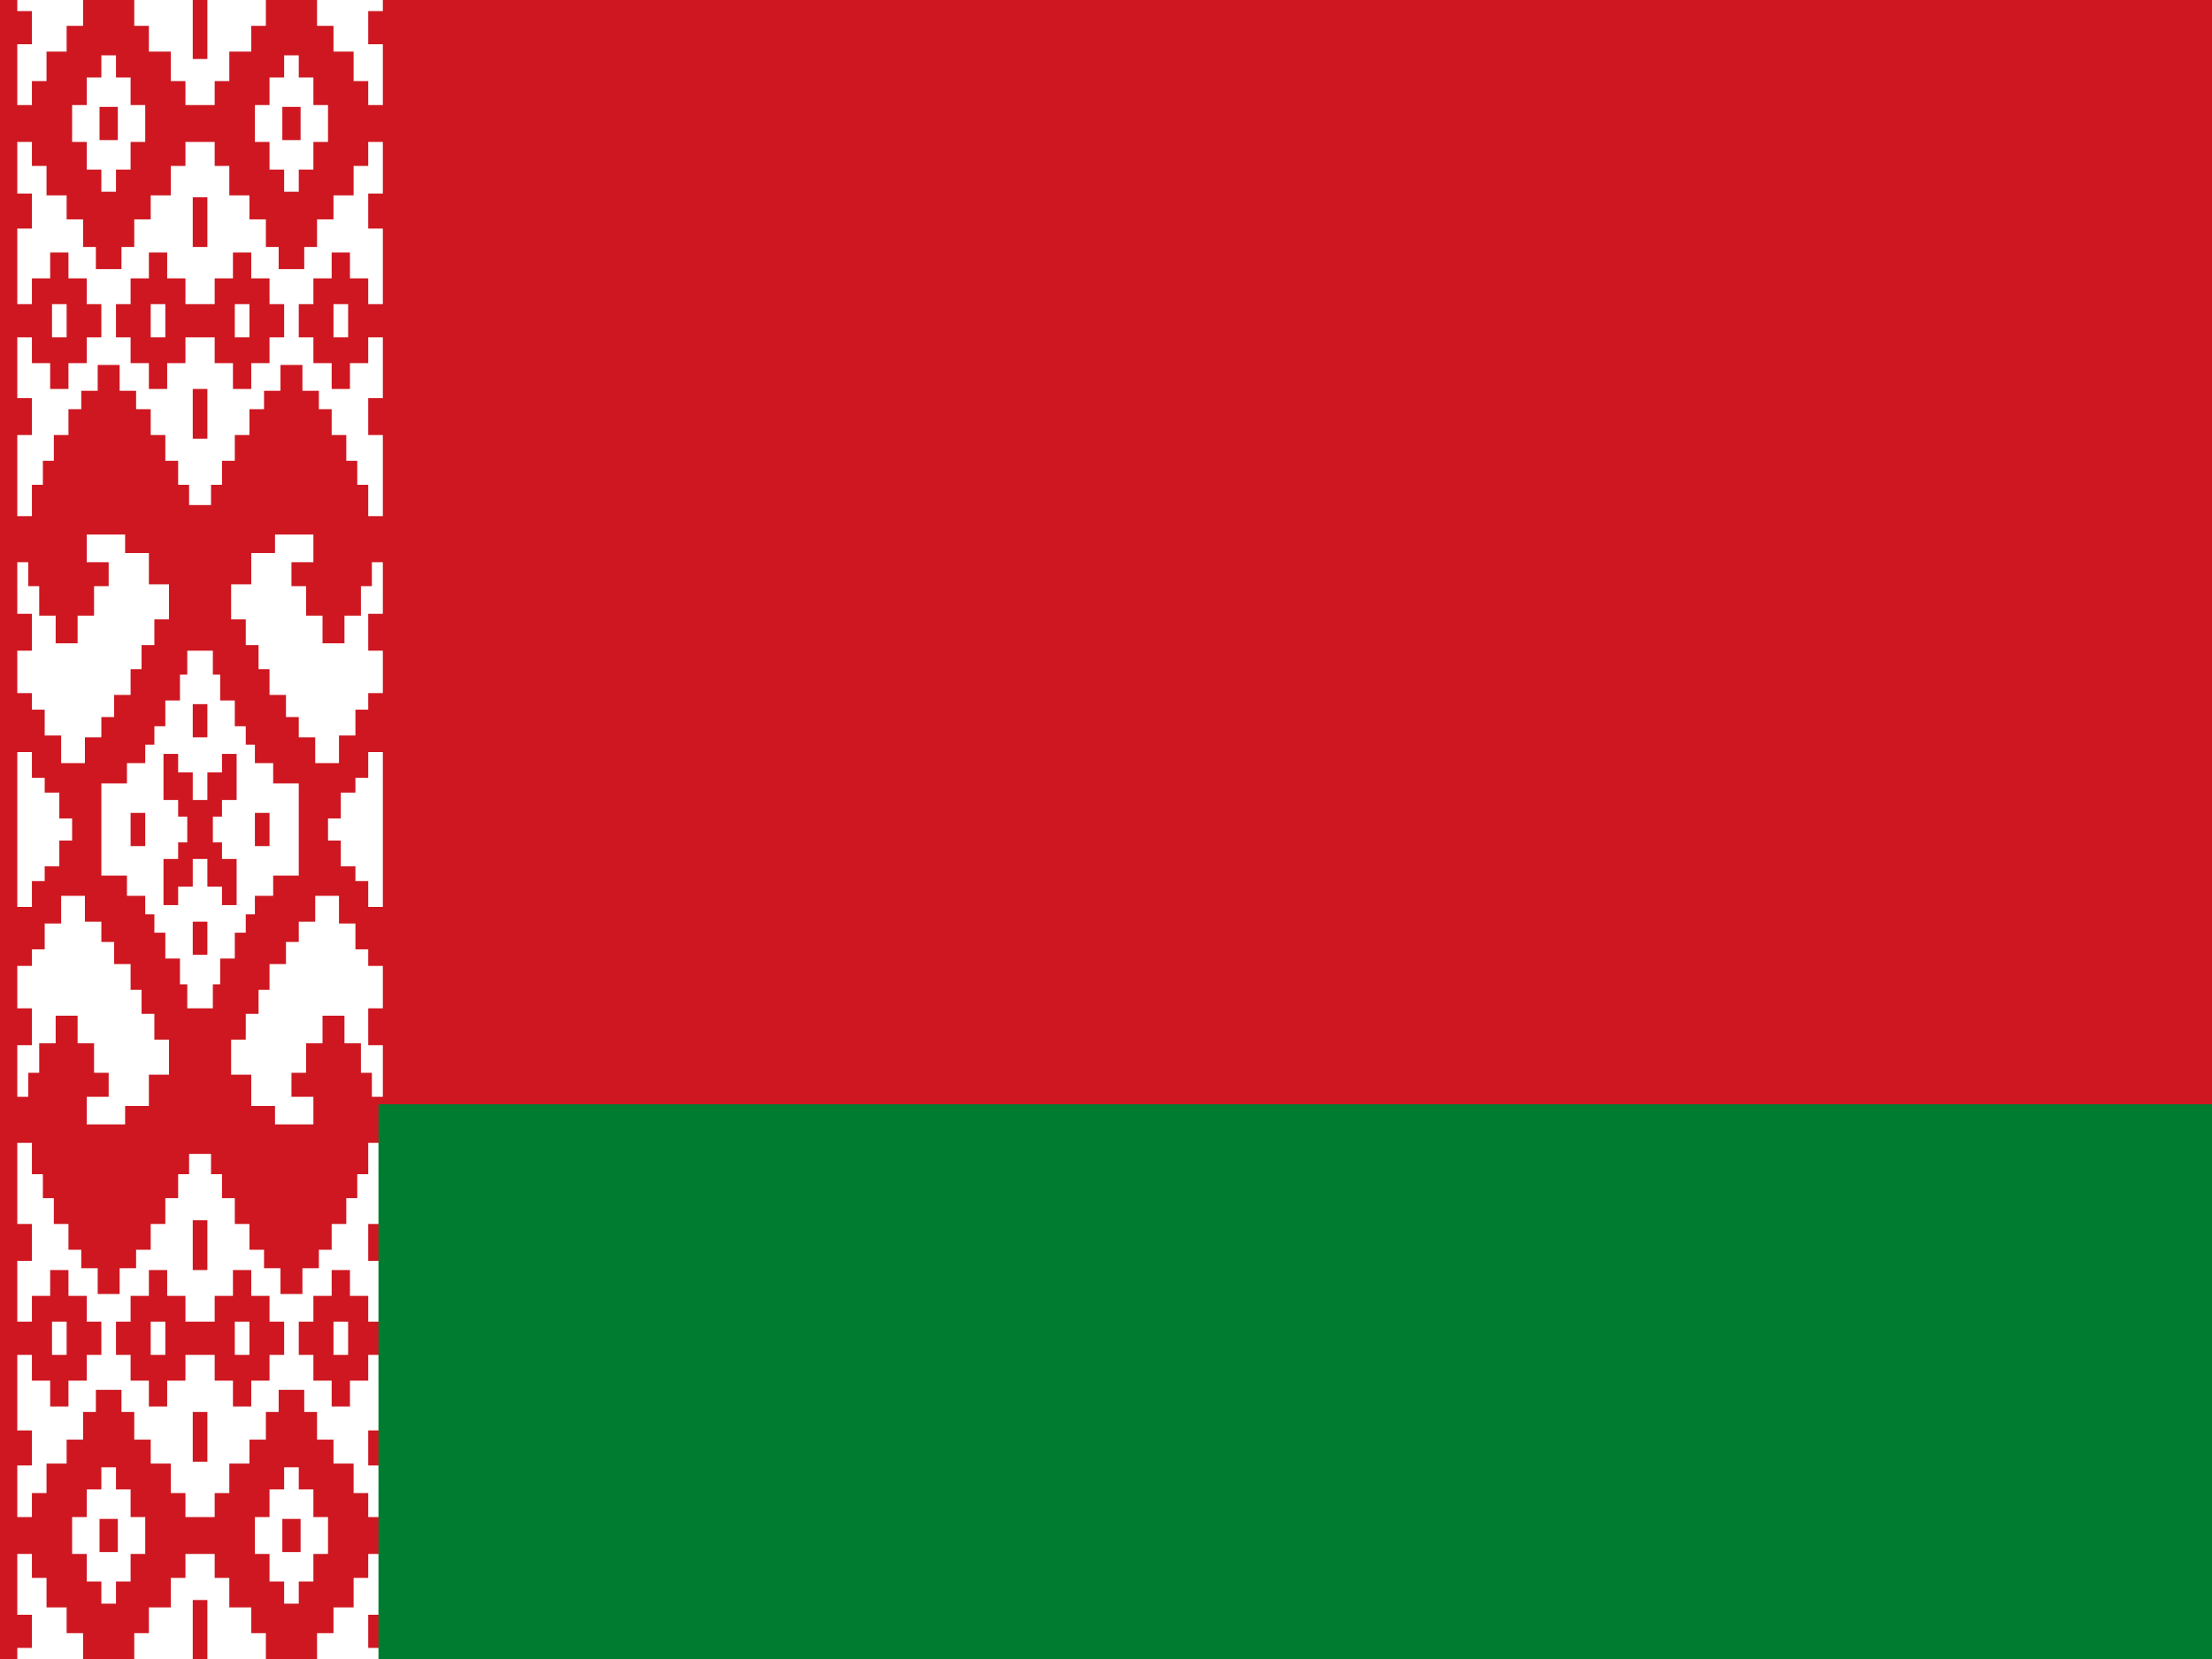
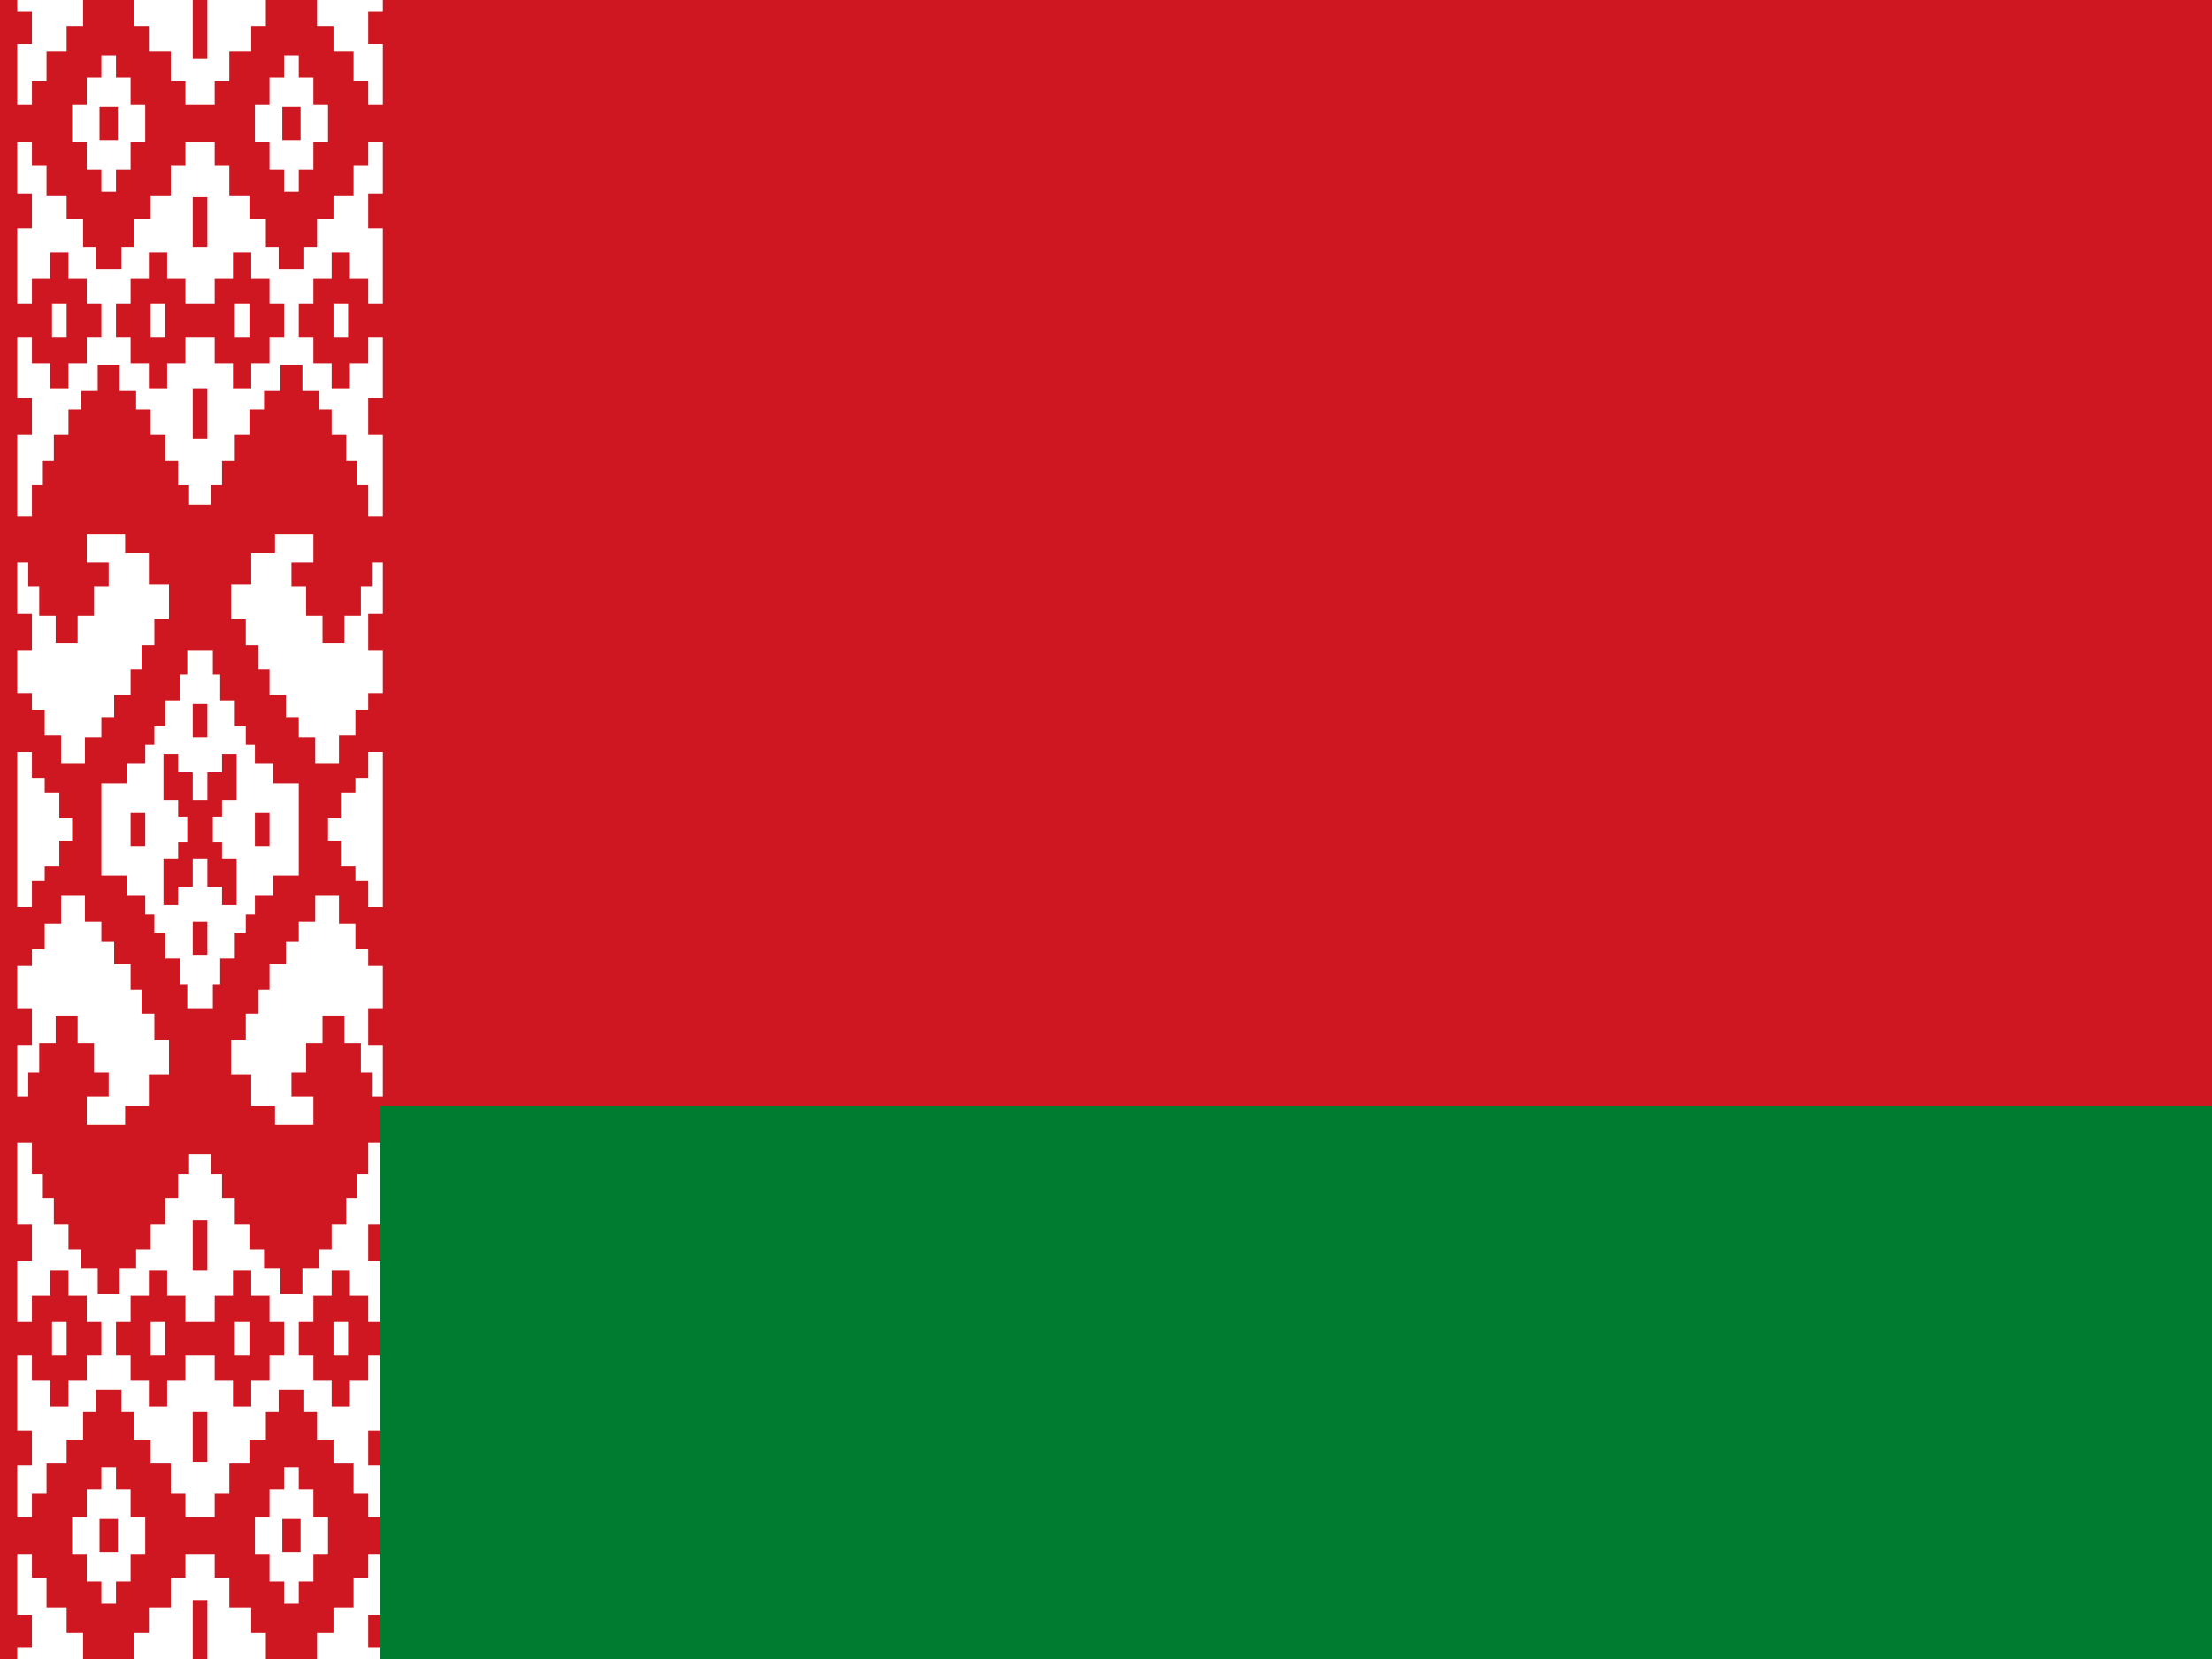
<svg xmlns="http://www.w3.org/2000/svg" xmlns:xlink="http://www.w3.org/1999/xlink" xml:space="preserve" id="flag-icons-by" viewBox="0 0 640 480">
+   <g data-seams="underlay">
+     <path fill="#ce1720" d="M0 0h640v480H0Z" stroke="#ce1720" stroke-width="4" />
+     <path fill="#007c30" d="M110 320h530v160H110Z" stroke="#007c30" stroke-width="4" />
+   </g>
  <defs>
    <clipPath id="by-a">
      <path d="M0 0h200v608h8v284l-8 8H0z" />
    </clipPath>
  </defs>
-   <path fill="#ce1720" d="M0 0h640v480H0Z" stroke="#ce1720" stroke-width="1" />
+   <path fill="#ce1720" d="M0 0h640v480H0Z" />
  <g fill="#fff" clip-path="url(#by-a)" transform="matrix(.52885 0 0 .53333 5 0)">
    <g id="by-c">
      <path id="by-b" d="M36 0v14h-9v14H16v16H8v13H-8V24H8V6H-8V0Zm26 77v15h-8v12h-8V92h-8V77h-8V57h8V42h8V30h8v12h8v15h8v20Zm-17-1h10V58H45ZM19 183h8v-18h-8zm54 0h8v-18h-8ZM-8 305H6v13h6v16h9v15h12v-15h9v-16h8v-13H38v-15h21v10h13v17h11v19h-8v14h-7v13h-6v14h-9v12h-7v11h-9v14H24v-15h-9v-14H8v-9H-8v-23H8v-20H-8Z" />
      <use xlink:href="#by-b" transform="matrix(-1 0 0 1 200 0)" />
      <path d="M96 0v32h8V0h32v14h-8v14h-12v16h-8v13H92V44h-8V28H72V14h-8V0Zm-2 274v-11h-6v-13h-7v-14h-8v-14h-8v-10h-9v-14H44v14h-9v10h-7v14h-8v14h-6v13H8v17H-8v-44H8v-20H-8v-33H8v14h10v14h10v-14h10v-14h8v-18h-8v-14H28v-14H18v14H8v14H-8v-41H8v-19H-8V77H8v13h8v16h11v13h9v15h7v12h14v-12h7v-15h9v-13h11V90h8V77h16v13h8v16h11v13h9v15h7v12h14v-12h7v-15h9v-13h11V90h8V77h16v28h-16v19h16v41h-16v-14h-10v-14h-10v14h-10v14h-8v18h8v14h10v14h10v-14h10v-14h16v33h-16v20h16v44h-16v-17h-6v-13h-6v-14h-8v-14h-7v-10h-9v-14h-12v14h-9v10h-8v14h-8v14h-7v13h-6v11zm2-167v27h8v-27zm-4 58v-14H82v-14H72v14H62v14h-8v18h8v14h10v14h10v-14h10v-14h16v14h10v14h10v-14h10v-14h8v-18h-8v-14h-10v-14h-10v14h-10v14zm4 46v27h8v-27z" />
    </g>
    <use xlink:href="#by-c" transform="matrix(1 0 0 -1 0 900)" />
    <path d="M-8 408H8v14h7v8h8v14h7v12h-7v14h-8v8H8v14H-8Zm216 0v84h-16v-14h-7v-8h-8v-14h-7v-12h7v-14h8v-8h7v-14ZM62 459h8v-18h-8zm76 0v-18h-8v18zm-42-59h8v-18h-8zm0 100v18h8v-18Zm-50-75h14v-11h10v-10h5v-10h6v-14h8v-14h4v-13h14v13h4v14h8v14h6v10h5v10h10v11h14v50h-14v11h-10v10h-5v10h-6v14h-8v14h-4v13H93v-13h-4v-14h-8v-14h-6v-10h-5v-10H60v-11H46Zm50 9v-15h-8v-10h-8v25h8v9h5v14h-5v9h-8v25h8v-10h8v-15h8v15h8v10h8v-25h-8v-9h-5v-14h5v-9h8v-25h-8v10h-8v15z" />
  </g>
-   <path fill="#007c30" d="M110 320h530v160H110Z" stroke="#007c30" stroke-width="1" />
+   <path fill="#007c30" d="M110 320h530v160H110Z" />
</svg>
